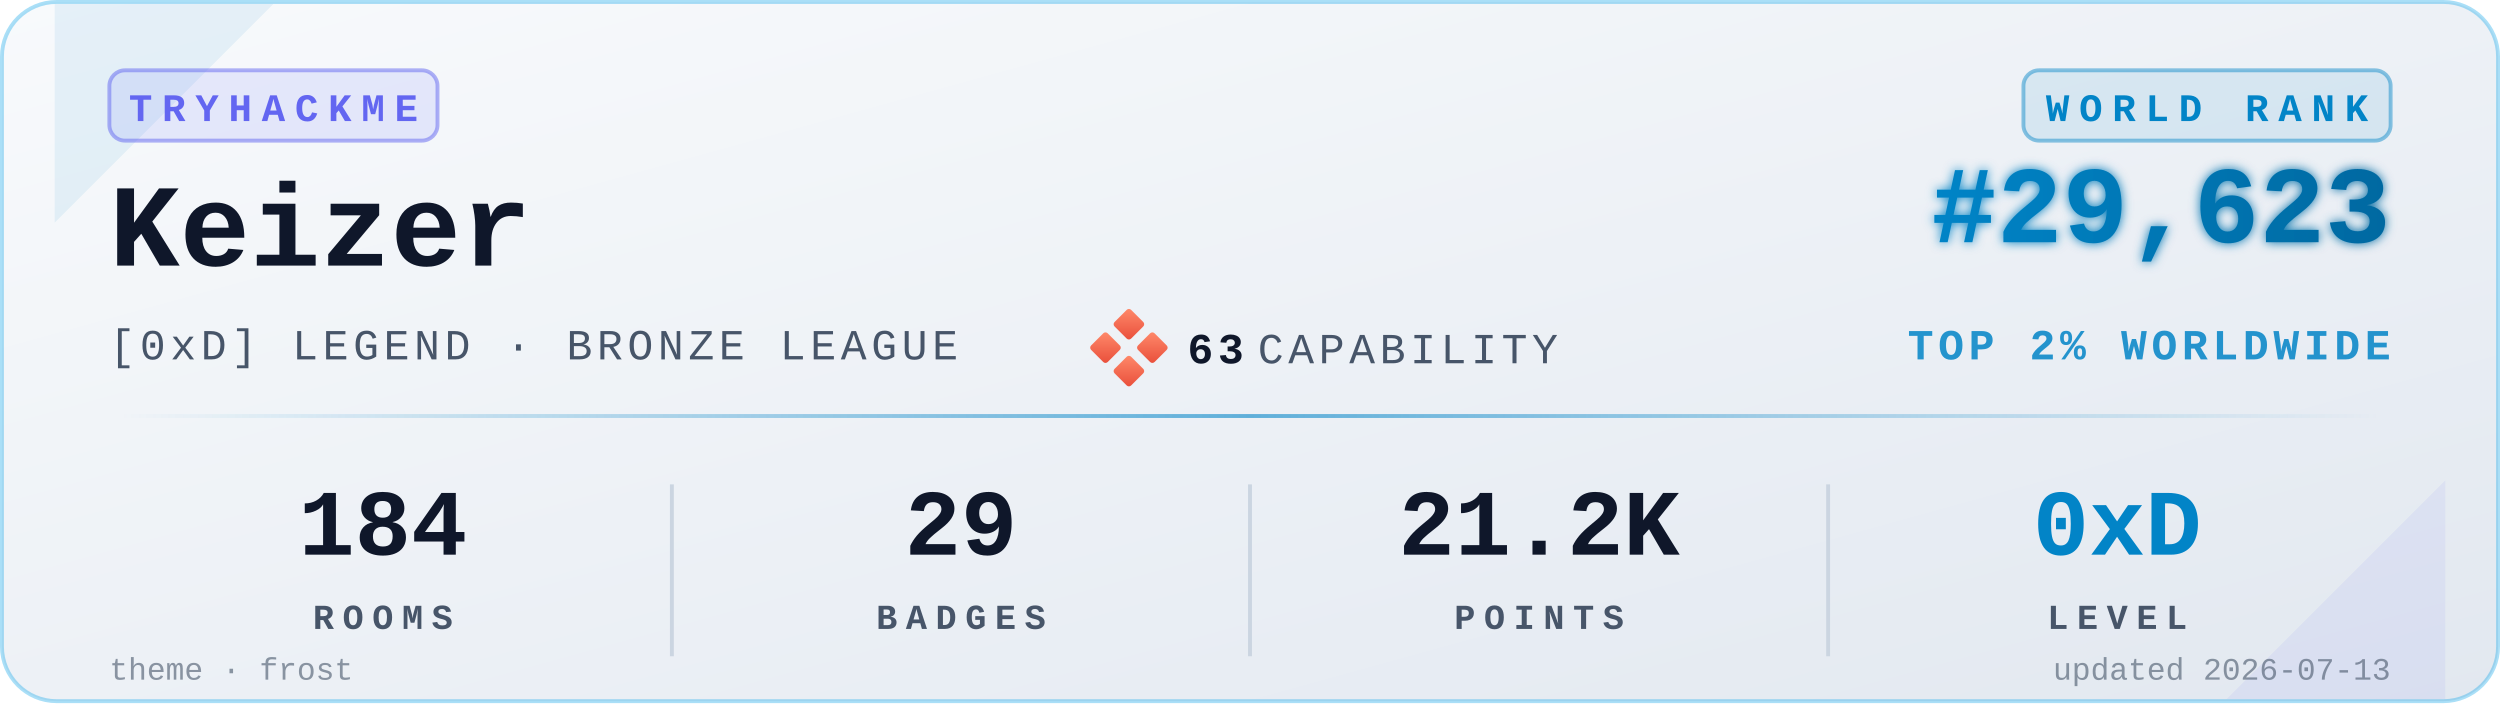
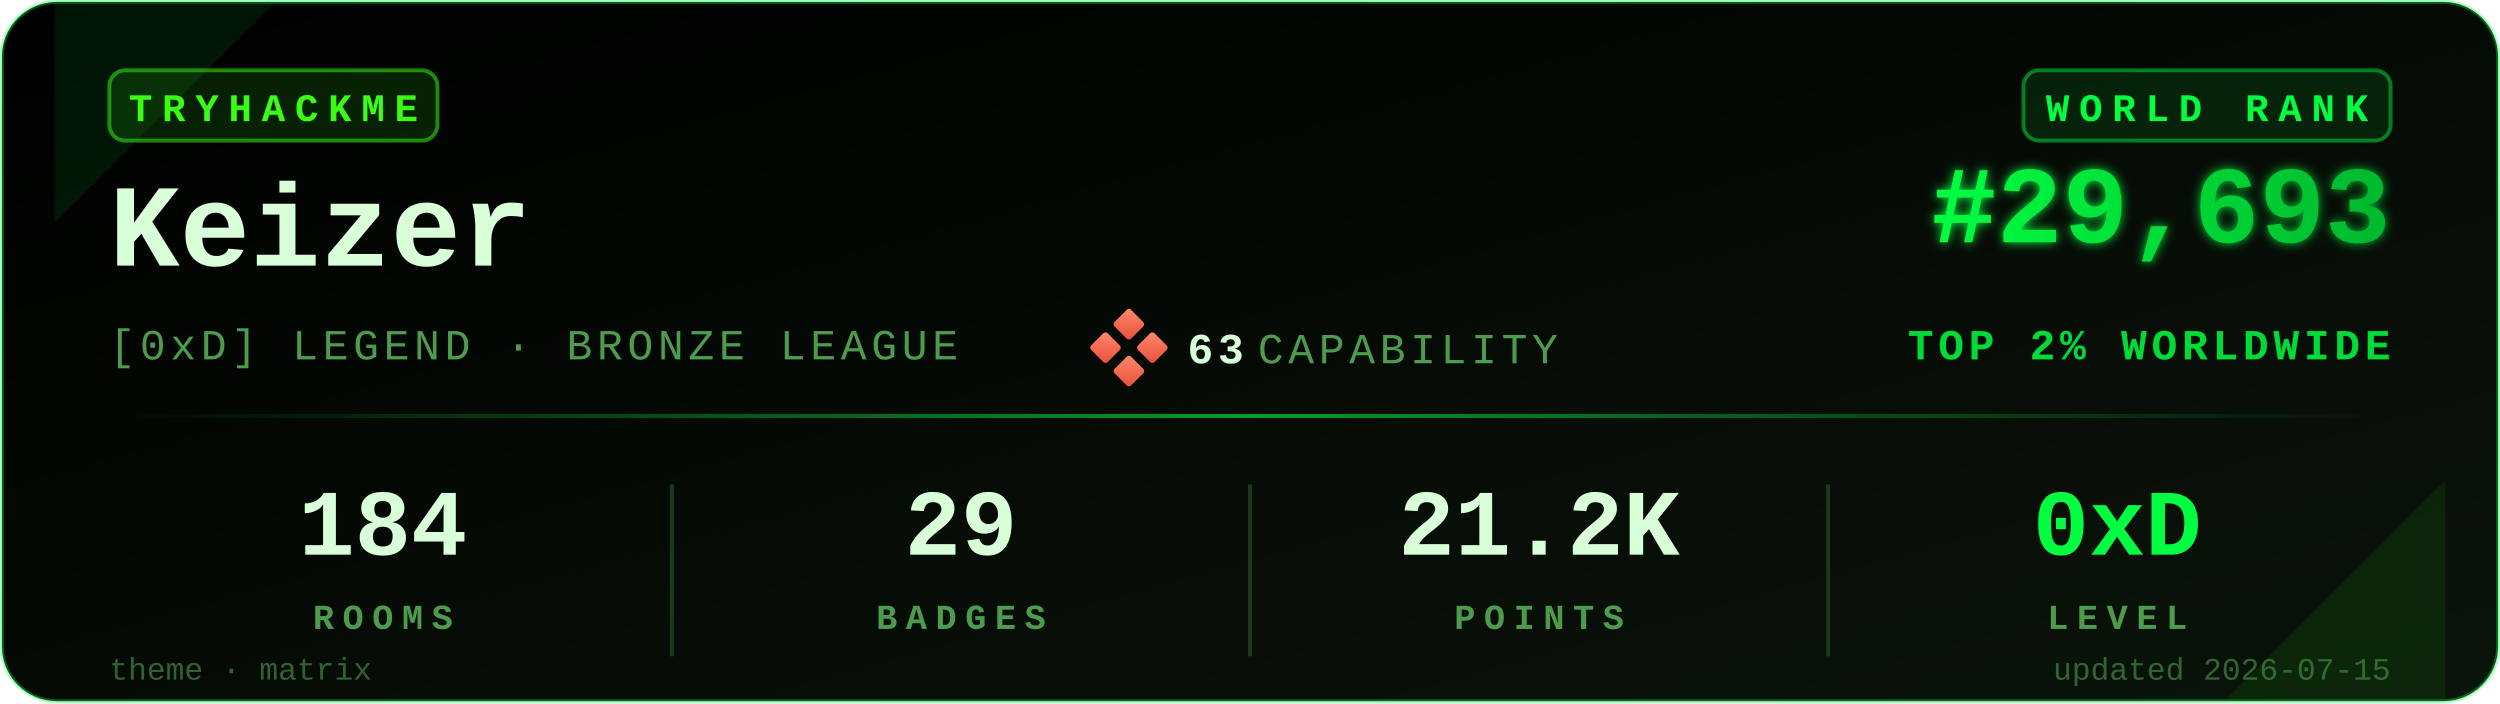
<svg xmlns="http://www.w3.org/2000/svg" viewBox="0 0 640 180" width="640" height="180" role="img" aria-label="TryHackMe stats for Keizer">
  <defs>
    <linearGradient id="bgGrad" x1="0" y1="0" x2="1" y2="1">
-       <stop offset="0%" stop-color="#f8fafc" />
-       <stop offset="100%" stop-color="#e2e8f0" />
+       <stop offset="0%" stop-color="#000000" />
+       <stop offset="100%" stop-color="#0a140a" />
    </linearGradient>
    <linearGradient id="rankGrad" x1="0" y1="0" x2="1" y2="0">
-       <stop offset="0%" stop-color="#0284C7" />
-       <stop offset="100%" stop-color="#0369A1" />
+       <stop offset="0%" stop-color="#00FF41" />
+       <stop offset="100%" stop-color="#00B82E" />
    </linearGradient>
    <linearGradient id="accentGrad" x1="0" y1="0" x2="1" y2="0">
-       <stop offset="0%" stop-color="#0284C7" stop-opacity="0" />
-       <stop offset="50%" stop-color="#0284C7" stop-opacity="0.6" />
-       <stop offset="100%" stop-color="#0284C7" stop-opacity="0" />
+       <stop offset="0%" stop-color="#00FF41" stop-opacity="0" />
+       <stop offset="50%" stop-color="#00FF41" stop-opacity="0.6" />
+       <stop offset="100%" stop-color="#00FF41" stop-opacity="0" />
    </linearGradient>
    <linearGradient id="capGrad" x1="0" y1="0" x2="1" y2="1">
      <stop offset="0%" stop-color="#ff8a6b" />
      <stop offset="100%" stop-color="#e94e3a" />
    </linearGradient>
    <filter id="glow" x="-20%" y="-20%" width="140%" height="140%">
      <feGaussianBlur stdDeviation="1.4" result="b" />
      <feMerge>
        <feMergeNode in="b" />
        <feMergeNode in="SourceGraphic" />
      </feMerge>
    </filter>
  </defs>
-   <rect x="0.5" y="0.5" width="639" height="179" rx="14" ry="14" fill="url(#bgGrad)" stroke="#0EA5E9" stroke-opacity="0.35" stroke-width="1" />
-   <path d="M 14,1 L 70,1 L 14,57 Z" fill="#0284C7" opacity="0.08" />
-   <path d="M 626,179 L 570,179 L 626,123 Z" fill="#6366F1" opacity="0.08" />
+   <rect x="0.5" y="0.5" width="639" height="179" rx="14" ry="14" fill="url(#bgGrad)" stroke="#00FF41" stroke-opacity="0.35" stroke-width="1" />
+   <path d="M 14,1 L 70,1 L 14,57 Z" fill="#00FF41" opacity="0.08" />
+   <path d="M 626,179 L 570,179 L 626,123 Z" fill="#39FF14" opacity="0.08" />
  <g transform="translate(28,18)">
-     <rect x="0" y="0" width="84" height="18" rx="4" ry="4" fill="#6366F1" fill-opacity="0.12" stroke="#6366F1" stroke-opacity="0.5" />
-     <text x="42" y="13" fill="#6366F1" font-family="ui-monospace,'SF Mono','Menlo','Cascadia Code','Consolas','Liberation Mono',monospace" font-size="10" font-weight="700" letter-spacing="2.5" text-anchor="middle">TRYHACKME</text>
+     <rect x="0" y="0" width="84" height="18" rx="4" ry="4" fill="#39FF14" fill-opacity="0.12" stroke="#39FF14" stroke-opacity="0.5" />
+     <text x="42" y="13" fill="#39FF14" font-family="ui-monospace,'SF Mono','Menlo','Cascadia Code','Consolas','Liberation Mono',monospace" font-size="10" font-weight="700" letter-spacing="2.5" text-anchor="middle">TRYHACKME</text>
  </g>
-   <text x="28" y="68" fill="#0f172a" font-family="ui-monospace,'SF Mono','Menlo','Cascadia Code','Consolas','Liberation Mono',monospace" font-size="30" font-weight="700">Keizer</text>
-   <text x="28" y="92" fill="#475569" font-family="ui-monospace,'SF Mono','Menlo','Cascadia Code','Consolas','Liberation Mono',monospace" font-size="11" font-weight="500" letter-spacing="1.2">[0xD] LEGEND · BRONZE LEAGUE</text>
+   <text x="28" y="68" fill="#D9FFD9" font-family="ui-monospace,'SF Mono','Menlo','Cascadia Code','Consolas','Liberation Mono',monospace" font-size="30" font-weight="700">Keizer</text>
+   <text x="28" y="92" fill="#4D9C4D" font-family="ui-monospace,'SF Mono','Menlo','Cascadia Code','Consolas','Liberation Mono',monospace" font-size="11" font-weight="500" letter-spacing="1.2">[0xD] LEGEND · BRONZE LEAGUE</text>
  <g transform="translate(280,80)">
    <rect x="6" y="0" width="6" height="6" rx="0.8" fill="url(#capGrad)" transform="rotate(45 9 3)" />
    <rect x="0" y="6" width="6" height="6" rx="0.8" fill="url(#capGrad)" transform="rotate(45 3 9)" />
    <rect x="12" y="6" width="6" height="6" rx="0.8" fill="url(#capGrad)" transform="rotate(45 15 9)" />
    <rect x="6" y="12" width="6" height="6" rx="0.8" fill="url(#capGrad)" transform="rotate(45 9 15)" />
-     <text x="24" y="13" fill="#0f172a" font-family="ui-monospace,'SF Mono','Menlo','Cascadia Code','Consolas','Liberation Mono',monospace" font-size="11" font-weight="700" letter-spacing="1.2">63</text>
-     <text x="42" y="13" fill="#475569" font-family="ui-monospace,'SF Mono','Menlo','Cascadia Code','Consolas','Liberation Mono',monospace" font-size="11" font-weight="500" letter-spacing="1.2">CAPABILITY</text>
+     <text x="24" y="13" fill="#D9FFD9" font-family="ui-monospace,'SF Mono','Menlo','Cascadia Code','Consolas','Liberation Mono',monospace" font-size="11" font-weight="700" letter-spacing="1.2">63</text>
+     <text x="42" y="13" fill="#4D9C4D" font-family="ui-monospace,'SF Mono','Menlo','Cascadia Code','Consolas','Liberation Mono',monospace" font-size="11" font-weight="500" letter-spacing="1.2">CAPABILITY</text>
  </g>
  <g transform="translate(612,18)">
-     <rect x="-94" y="0" width="94" height="18" rx="4" ry="4" fill="#0284C7" fill-opacity="0.10" stroke="#0284C7" stroke-opacity="0.45" />
-     <text x="-47" y="13" fill="#0284C7" font-family="ui-monospace,'SF Mono','Menlo','Cascadia Code','Consolas','Liberation Mono',monospace" font-size="10" font-weight="700" letter-spacing="2.5" text-anchor="middle">WORLD RANK</text>
+     <rect x="-94" y="0" width="94" height="18" rx="4" ry="4" fill="#00FF41" fill-opacity="0.10" stroke="#00FF41" stroke-opacity="0.45" />
+     <text x="-47" y="13" fill="#00FF41" font-family="ui-monospace,'SF Mono','Menlo','Cascadia Code','Consolas','Liberation Mono',monospace" font-size="10" font-weight="700" letter-spacing="2.5" text-anchor="middle">WORLD RANK</text>
  </g>
-   <text x="612" y="62" fill="url(#rankGrad)" font-family="ui-monospace,'SF Mono','Menlo','Cascadia Code','Consolas','Liberation Mono',monospace" font-size="28" font-weight="700" text-anchor="end" filter="url(#glow)">#29,623</text>
-   <text x="612" y="92" fill="#0284C7" fill-opacity="0.85" font-family="ui-monospace,'SF Mono','Menlo','Cascadia Code','Consolas','Liberation Mono',monospace" font-size="11" font-weight="600" letter-spacing="1.2" text-anchor="end">TOP 2% WORLDWIDE</text>
+   <text x="612" y="62" fill="url(#rankGrad)" font-family="ui-monospace,'SF Mono','Menlo','Cascadia Code','Consolas','Liberation Mono',monospace" font-size="28" font-weight="700" text-anchor="end" filter="url(#glow)">#29,693</text>
+   <text x="612" y="92" fill="#00FF41" fill-opacity="0.85" font-family="ui-monospace,'SF Mono','Menlo','Cascadia Code','Consolas','Liberation Mono',monospace" font-size="11" font-weight="600" letter-spacing="1.2" text-anchor="end">TOP 2% WORLDWIDE</text>
  <rect x="28" y="106" width="584" height="1" fill="url(#accentGrad)" />
  <g font-family="ui-monospace,'SF Mono','Menlo','Cascadia Code','Consolas','Liberation Mono',monospace" text-anchor="middle">
-     <text x="98" y="142" fill="#0f172a" font-size="24" font-weight="700">184</text>
-     <text x="98" y="161" fill="#475569" font-size="9" font-weight="600" letter-spacing="2.2">ROOMS</text>
-     <text x="246" y="142" fill="#0f172a" font-size="24" font-weight="700">29</text>
-     <text x="246" y="161" fill="#475569" font-size="9" font-weight="600" letter-spacing="2.2">BADGES</text>
-     <text x="394" y="142" fill="#0f172a" font-size="24" font-weight="700">21.2K</text>
-     <text x="394" y="161" fill="#475569" font-size="9" font-weight="600" letter-spacing="2.2">POINTS</text>
-     <text x="542" y="142" fill="#0284C7" font-size="24" font-weight="700">0xD</text>
-     <text x="542" y="161" fill="#475569" font-size="9" font-weight="600" letter-spacing="2.2">LEVEL</text>
+     <text x="98" y="142" fill="#D9FFD9" font-size="24" font-weight="700">184</text>
+     <text x="98" y="161" fill="#4D9C4D" font-size="9" font-weight="600" letter-spacing="2.2">ROOMS</text>
+     <text x="246" y="142" fill="#D9FFD9" font-size="24" font-weight="700">29</text>
+     <text x="246" y="161" fill="#4D9C4D" font-size="9" font-weight="600" letter-spacing="2.2">BADGES</text>
+     <text x="394" y="142" fill="#D9FFD9" font-size="24" font-weight="700">21.2K</text>
+     <text x="394" y="161" fill="#4D9C4D" font-size="9" font-weight="600" letter-spacing="2.2">POINTS</text>
+     <text x="542" y="142" fill="#00FF41" font-size="24" font-weight="700">0xD</text>
+     <text x="542" y="161" fill="#4D9C4D" font-size="9" font-weight="600" letter-spacing="2.2">LEVEL</text>
  </g>
-   <line x1="172" y1="124" x2="172" y2="168" stroke="#cbd5e1" stroke-width="1" />
-   <line x1="320" y1="124" x2="320" y2="168" stroke="#cbd5e1" stroke-width="1" />
-   <line x1="468" y1="124" x2="468" y2="168" stroke="#cbd5e1" stroke-width="1" />
-   <text x="28" y="174" fill="#475569" fill-opacity="0.6" font-family="ui-monospace,'SF Mono','Menlo','Cascadia Code','Consolas','Liberation Mono',monospace" font-size="8" font-weight="500">theme · frost</text>
-   <text x="612" y="174" fill="#475569" fill-opacity="0.6" font-family="ui-monospace,'SF Mono','Menlo','Cascadia Code','Consolas','Liberation Mono',monospace" font-size="8" font-weight="500" text-anchor="end">updated 2026-07-13</text>
+   <line x1="172" y1="124" x2="172" y2="168" stroke="#1a3a1a" stroke-width="1" />
+   <line x1="320" y1="124" x2="320" y2="168" stroke="#1a3a1a" stroke-width="1" />
+   <line x1="468" y1="124" x2="468" y2="168" stroke="#1a3a1a" stroke-width="1" />
+   <text x="28" y="174" fill="#4D9C4D" fill-opacity="0.6" font-family="ui-monospace,'SF Mono','Menlo','Cascadia Code','Consolas','Liberation Mono',monospace" font-size="8" font-weight="500">theme · matrix</text>
+   <text x="612" y="174" fill="#4D9C4D" fill-opacity="0.6" font-family="ui-monospace,'SF Mono','Menlo','Cascadia Code','Consolas','Liberation Mono',monospace" font-size="8" font-weight="500" text-anchor="end">updated 2026-07-15</text>
</svg>
